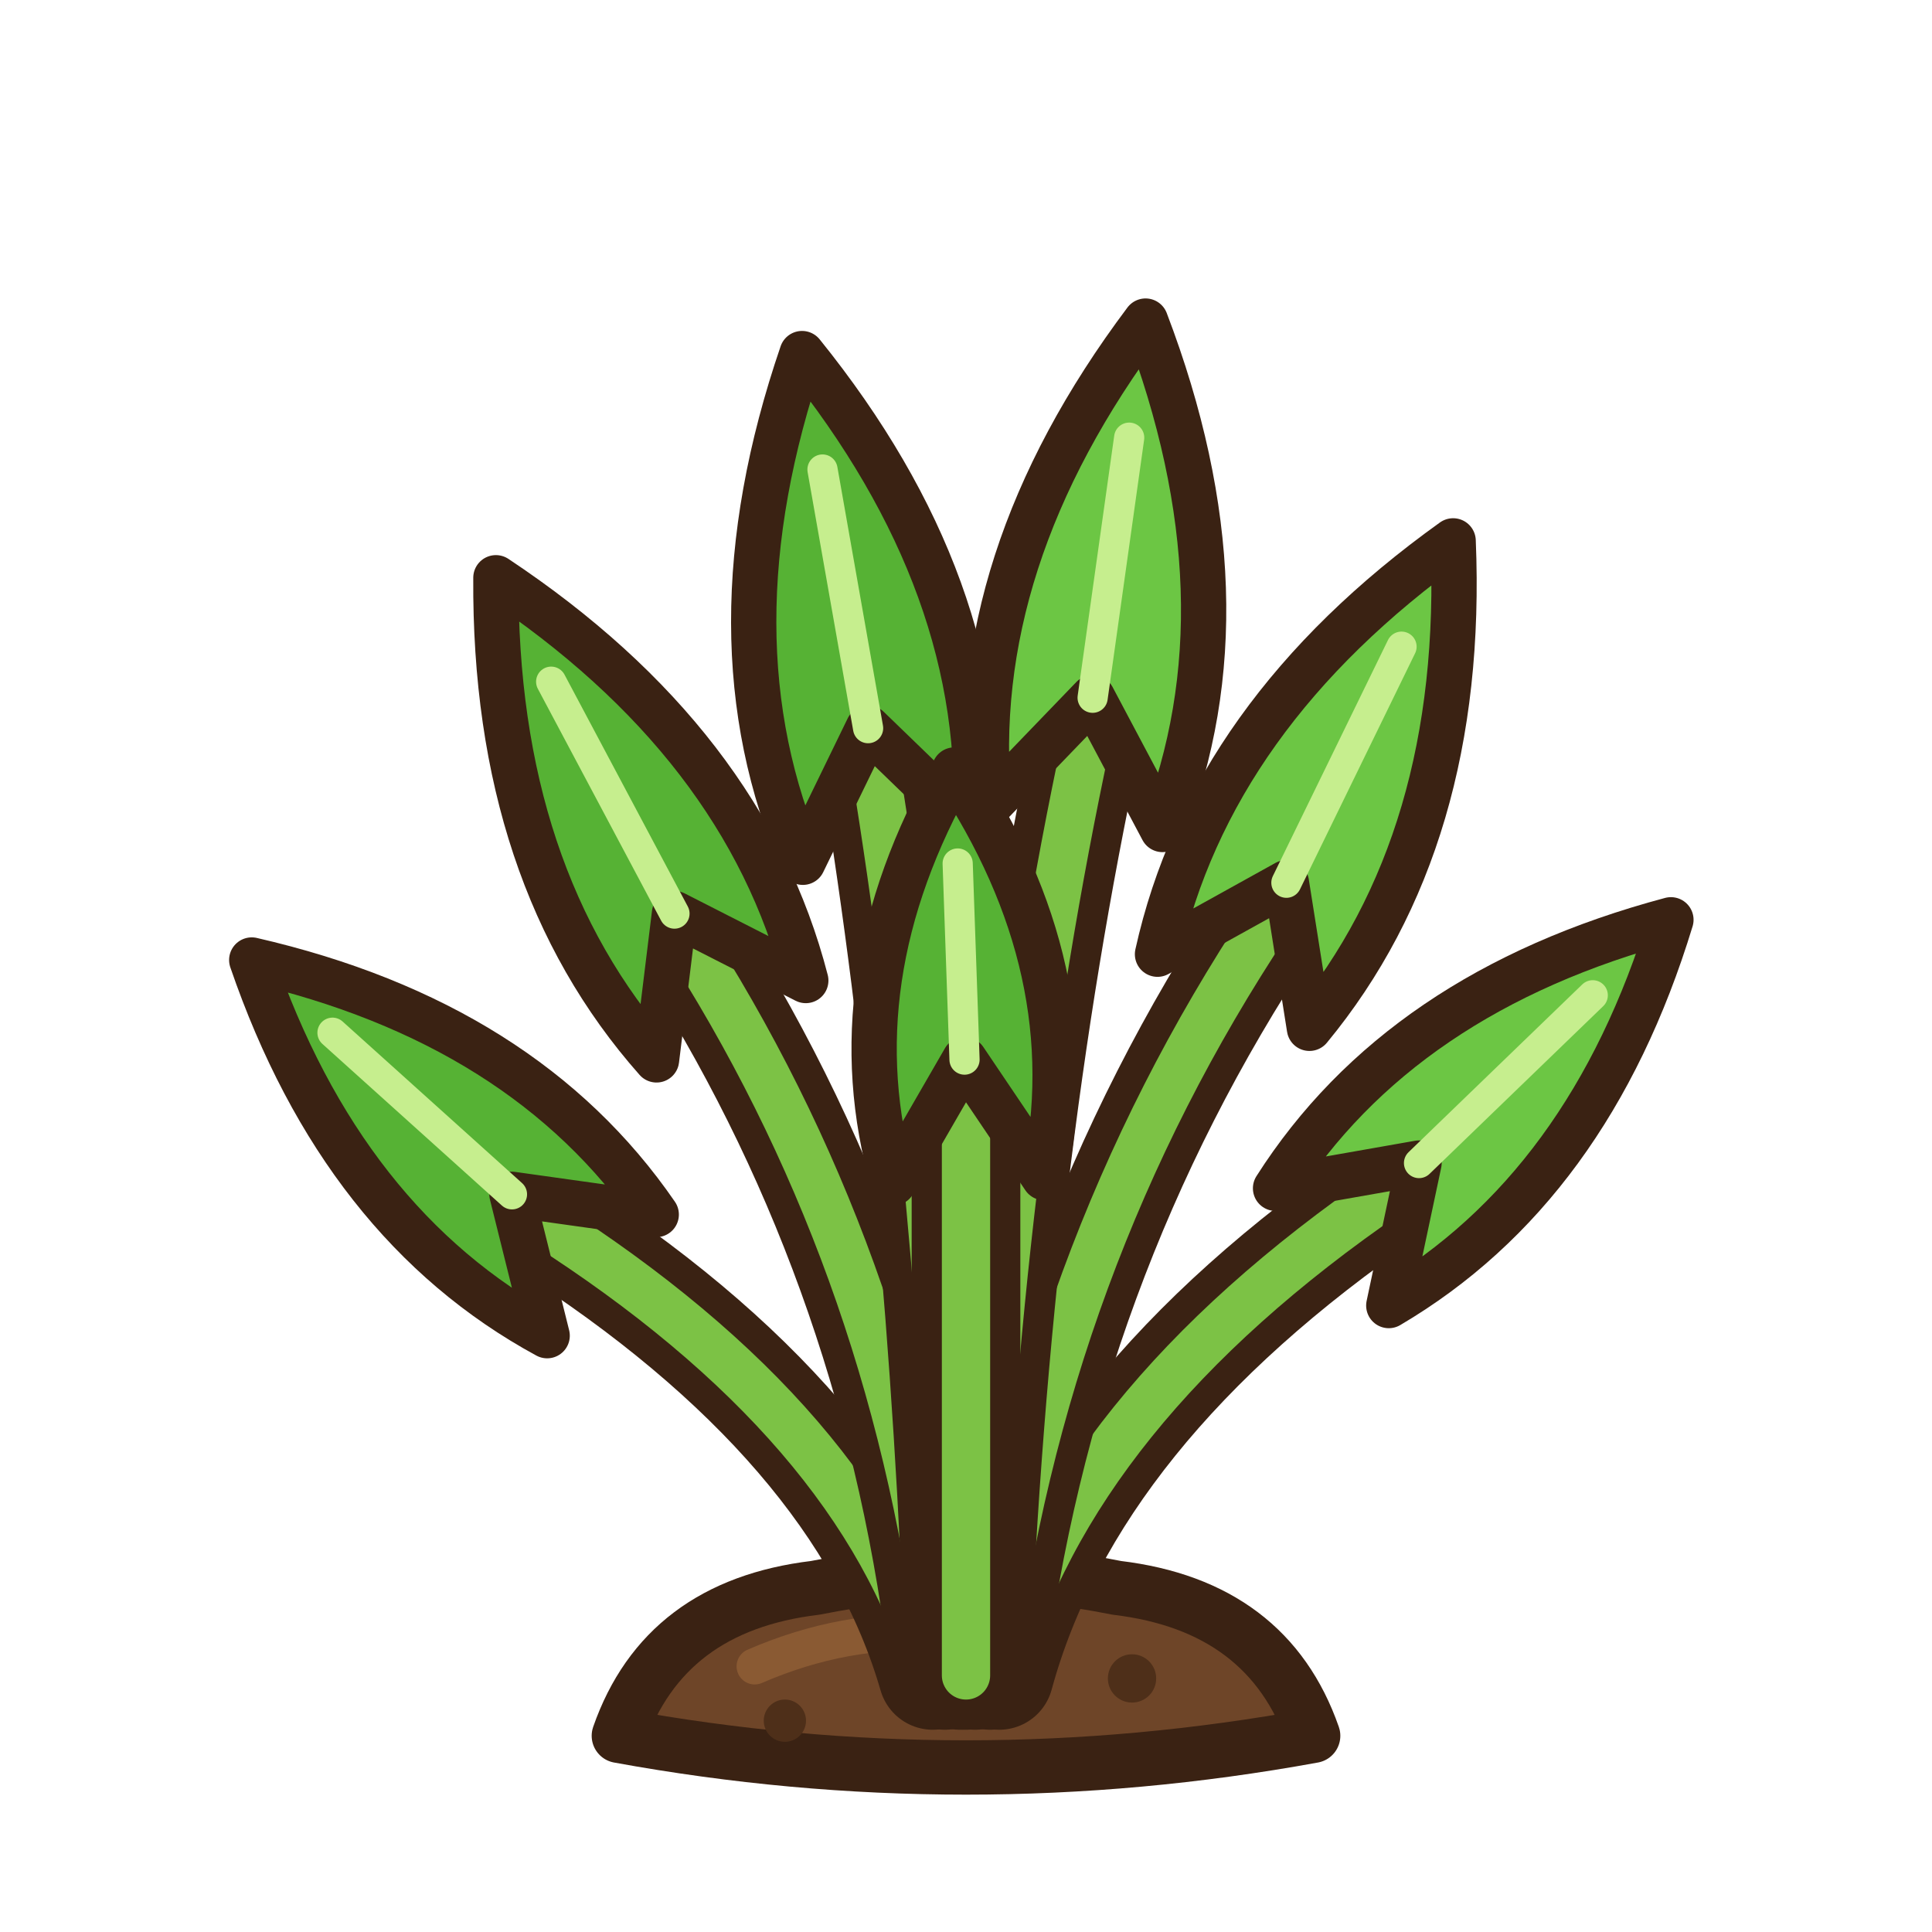
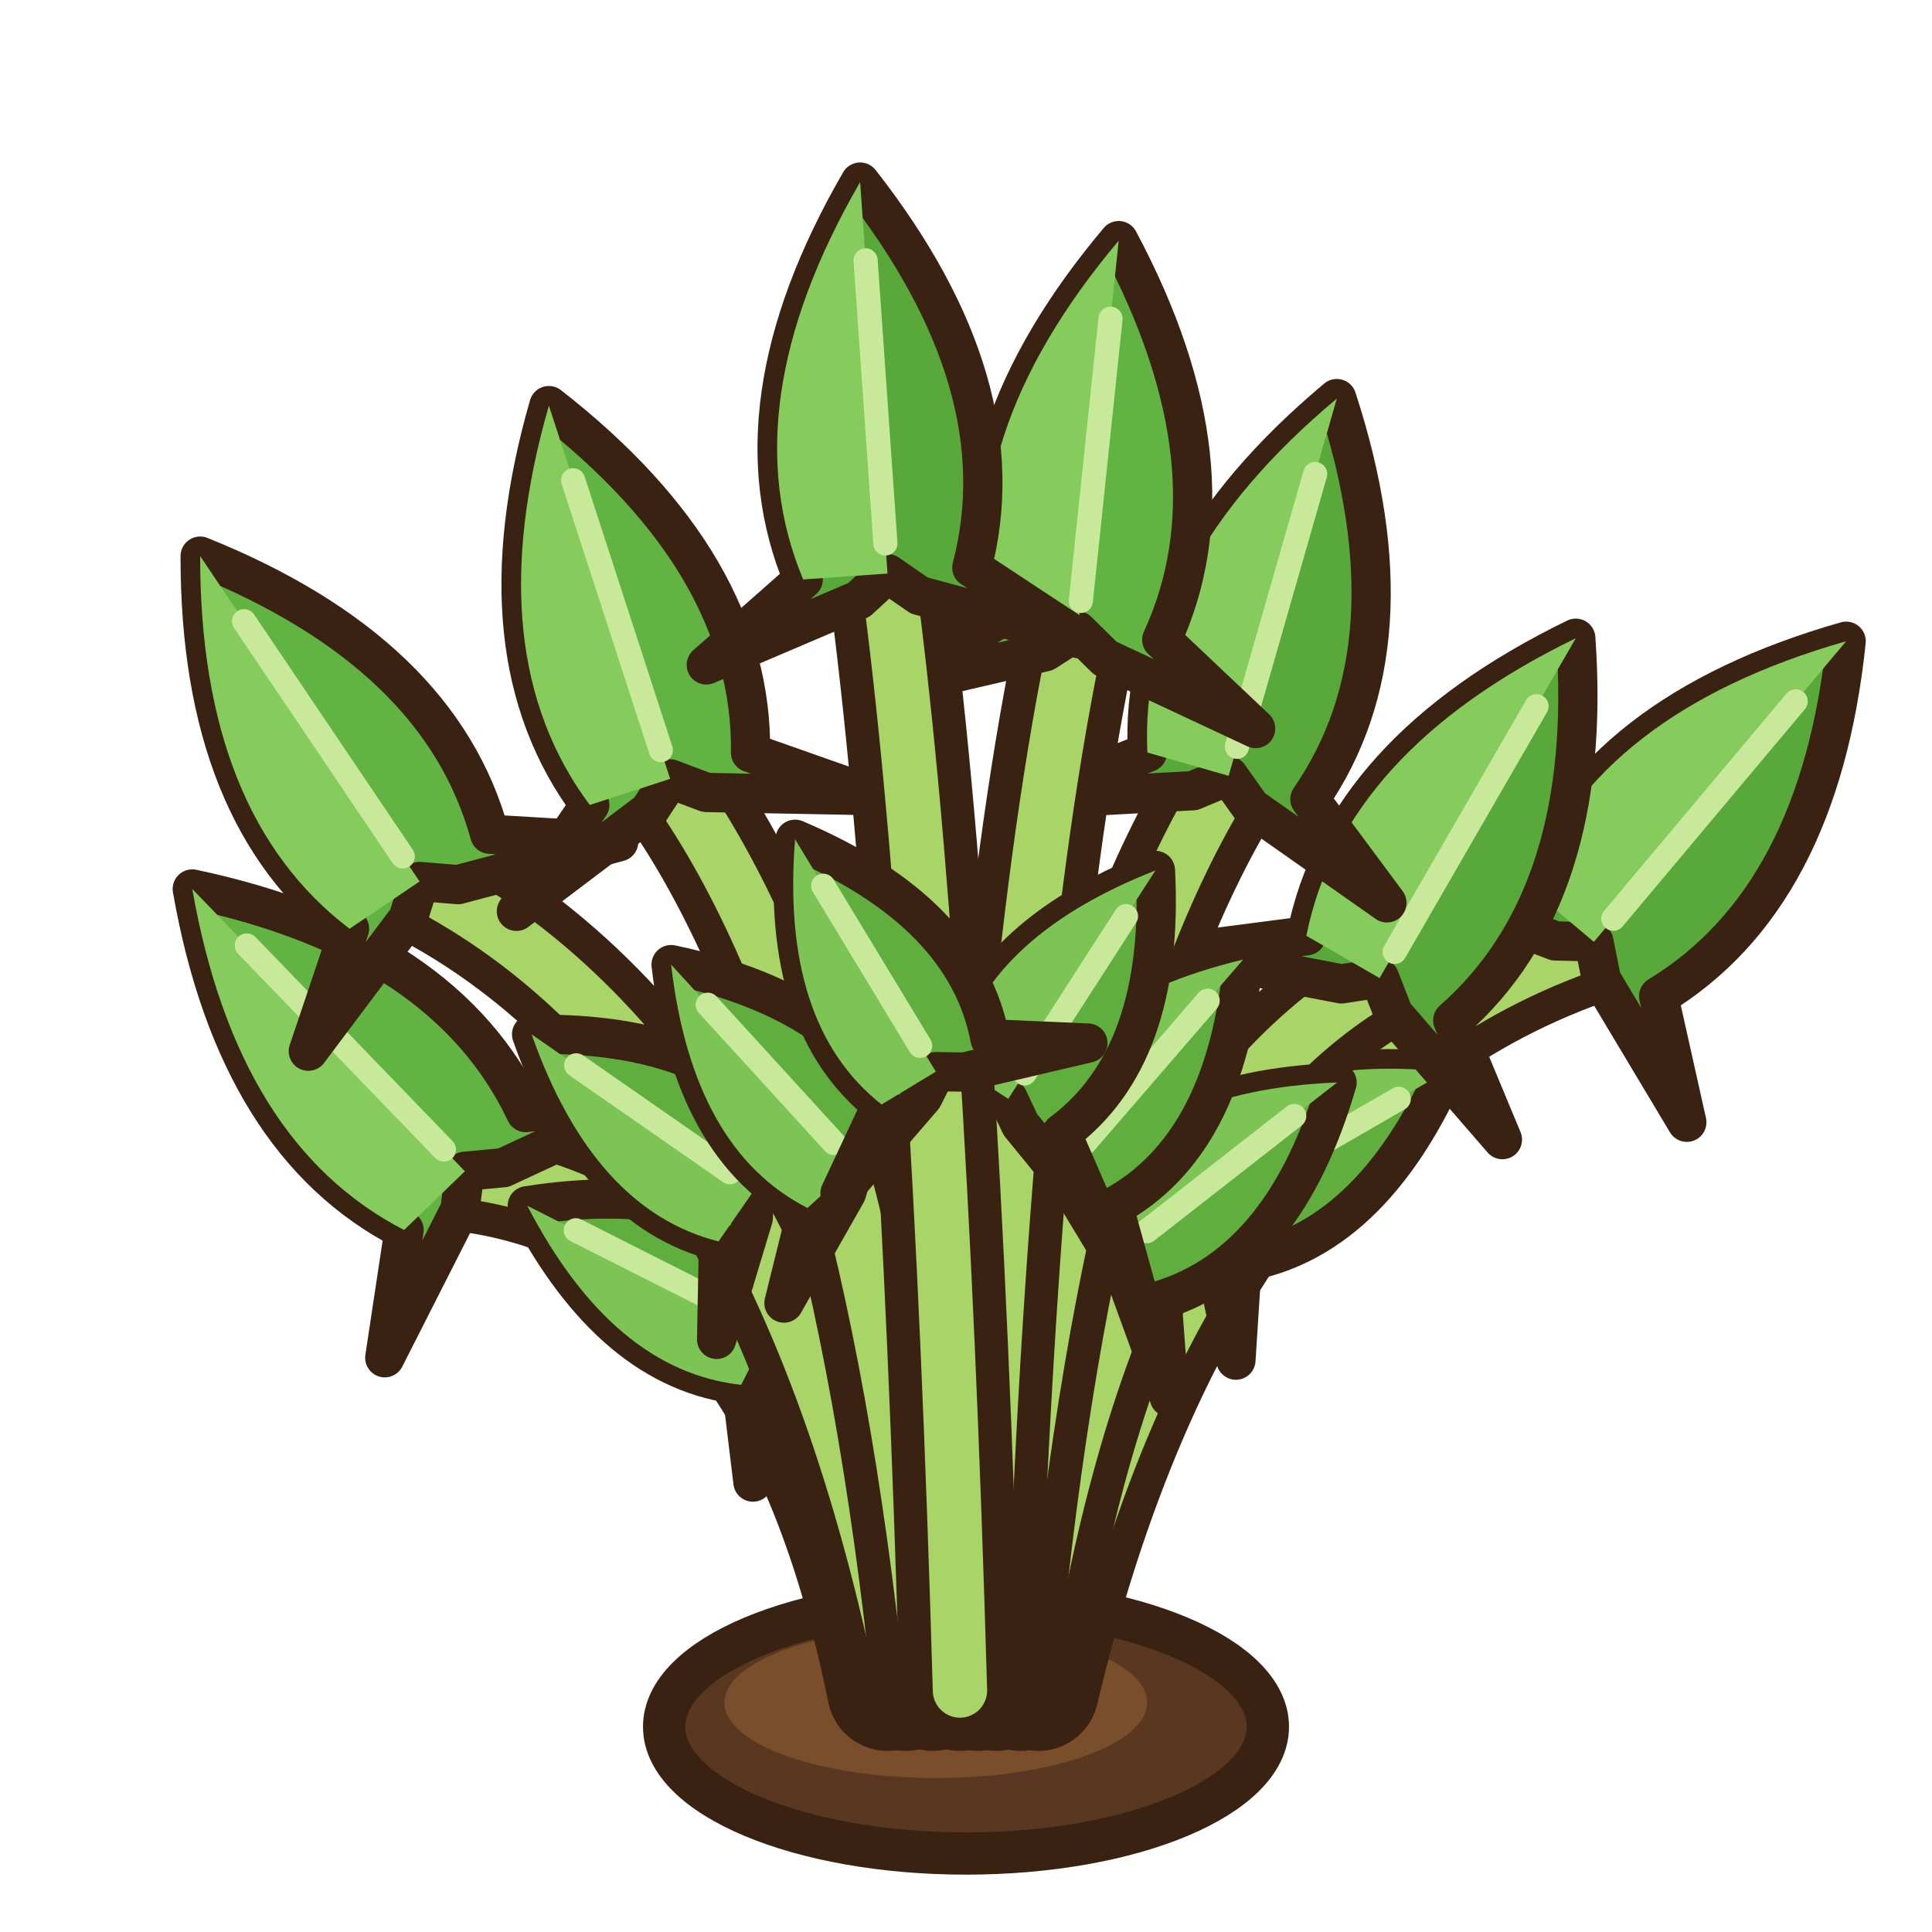
<svg xmlns="http://www.w3.org/2000/svg" viewBox="0 0 64 64" width="64" height="64">
-   <g stroke="#3a2213" stroke-linejoin="round" stroke-linecap="round">
-     <path d="M20.5 57.5Q22 53.2 27 52.6Q32 51.6 37 52.6Q42 53.2 43.5 57.5Q32 59.6 20.5 57.5Z" fill="#6e4528" stroke-width="1.8" />
-     <path d="M25 55.2Q28 53.9 31 54.1" fill="none" stroke="#8a5a33" stroke-width="1.2" />
-     <circle cx="37.5" cy="55.6" r=".8" fill="#4e2f19" stroke="none" />
-     <circle cx="26" cy="57" r=".7" fill="#4e2f19" stroke="none" />
-     <path d="M30.9 55.5Q28.5 47.2 18 40.5" fill="none" stroke-width="3.6" />
-     <path d="M30.9 55.5Q28.5 47.2 18 40.5" fill="none" stroke="#7cc245" stroke-width="1.6" />
-     <path d="M33.1 55.5Q35.5 46.7 46 39.5" fill="none" stroke-width="3.6" />
-     <path d="M33.1 55.5Q35.5 46.7 46 39.5" fill="none" stroke="#7cc245" stroke-width="1.6" />
-     <path d="M31.3 55.5Q29.8 42.3 23 31.5" fill="none" stroke-width="3.6" />
-     <path d="M31.3 55.5Q29.8 42.3 23 31.5" fill="none" stroke="#7cc245" stroke-width="1.6" />
-     <path d="M32.8 55.5Q34.5 41.8 42 30.5" fill="none" stroke-width="3.6" />
-     <path d="M32.8 55.5Q34.5 41.8 42 30.5" fill="none" stroke="#7cc245" stroke-width="1.6" />
-     <path d="M31.8 55.5Q31.2 39 29 25.5" fill="none" stroke-width="3.6" />
-     <path d="M31.8 55.5Q31.2 39 29 25.5" fill="none" stroke="#7cc245" stroke-width="1.6" />
-     <path d="M32.3 55.5Q33 38.5 36 24.5" fill="none" stroke-width="3.6" />
-     <path d="M32.3 55.5Q33 38.5 36 24.5" fill="none" stroke="#7cc245" stroke-width="1.6" />
-     <path d="M32 55.5Q32 45 32 36.5" fill="none" stroke-width="3.6" />
-     <path d="M32 55.5Q32 45 32 36.5" fill="none" stroke="#7cc245" stroke-width="1.6" />
-     <g transform="translate(18 40.5) rotate(-48)">
-       <path d="M0 -1.4L-2.7 2.6Q-4.5 -4.9 0 -13Q4.5 -4.9 2.7 2.6Z" fill="#56b234" stroke-width="1.5" />
-       <path d="M0 -1.4L0 -9.4" fill="none" stroke="#c6ee8e" stroke-width="1" />
-     </g>
-     <g transform="translate(46 39.5) rotate(46)">
-       <path d="M0 -1.4L-2.7 2.6Q-4.5 -4.9 0 -13Q4.5 -4.9 2.7 2.6Z" fill="#6cc644" stroke-width="1.5" />
-       <path d="M0 -1.4L0 -9.4" fill="none" stroke="#c6ee8e" stroke-width="1" />
-     </g>
-     <g transform="translate(23 31.5) rotate(-28)">
-       <path d="M0 -1.4L-2.8 2.6Q-4.7 -5.3 0 -14Q4.7 -5.3 2.8 2.6Z" fill="#56b234" stroke-width="1.5" />
-       <path d="M0 -1.4L0 -10.1" fill="none" stroke="#c6ee8e" stroke-width="1" />
-     </g>
-     <g transform="translate(42 30.5) rotate(26)">
-       <path d="M0 -1.4L-2.8 2.6Q-4.7 -5.3 0 -14Q4.7 -5.3 2.8 2.6Z" fill="#6cc644" stroke-width="1.5" />
-       <path d="M0 -1.4L0 -10.1" fill="none" stroke="#c6ee8e" stroke-width="1" />
-     </g>
-     <g transform="translate(29 25.5) rotate(-10)">
-       <path d="M0 -1.4L-2.9 2.6Q-4.8 -5.3 0 -14Q4.8 -5.3 2.9 2.6Z" fill="#56b234" stroke-width="1.5" />
-       <path d="M0 -1.4L0 -10.1" fill="none" stroke="#c6ee8e" stroke-width="1" />
-     </g>
-     <g transform="translate(36 24.5) rotate(8)">
-       <path d="M0 -1.4L-2.9 2.6Q-4.8 -5.3 0 -14Q4.8 -5.3 2.9 2.6Z" fill="#6cc644" stroke-width="1.5" />
-       <path d="M0 -1.4L0 -10.1" fill="none" stroke="#c6ee8e" stroke-width="1" />
-     </g>
-     <g transform="translate(32 36.5) rotate(-2)">
-       <path d="M0 -1.4L-2.5 2.6Q-4.2 -4.2 0 -11Q4.2 -4.2 2.5 2.6Z" fill="#56b234" stroke-width="1.5" />
-       <path d="M0 -1.4L0 -7.9" fill="none" stroke="#c6ee8e" stroke-width="1" />
-     </g>
+   <g stroke-linejoin="round" stroke-linecap="round" transform="translate(32 56) scale(1)">
+     <ellipse cx="0" cy="1.2" rx="10" ry="4.2" fill="#5a3720" stroke="#3a2213" stroke-width="1.4" />
+     <ellipse cx="-1" cy="0.4" rx="7" ry="2.5" fill="#7a4d2b" />
+     <path d="M-2.6 0Q-5.8 -15.8 -16.6 -17.2" fill="none" stroke="#3a2213" stroke-width="4" />
+     <path d="M-2.6 0Q-5.8 -15.8 -16.6 -17.2" fill="none" stroke="#a8d468" stroke-width="1.8" />
+     <path d="M0 -9Q3.6 -4 2.1 0L4.8 1.8L0.8 0.5L0 0L-0.8 0.5L-4.8 1.8L-2.1 0Q-3.6 -4 0 -9Z" fill="#5fae3e" stroke="#3a2213" stroke-width="1.3" transform="translate(-6.5 -12) rotate(-63.2)" />
+     <path d="M0 -9Q-3.6 -4 -2.1 0L0 0Z" fill="#7cc454" transform="translate(-6.5 -12) rotate(-63.2)" />
+     <path d="M0 -1L0 -7.2" fill="none" stroke="#c8e89a" stroke-width="0.8" transform="translate(-6.5 -12) rotate(-63.2)" />
+     <path d="M0 -13Q4.8 -5.9 2.8 0L6.2 2.6L1 0.8L0 0L-1 0.8L-6.2 2.6L-2.8 0Q-4.8 -5.9 0 -13Z" fill="#62b442" stroke="#3a2213" stroke-width="1.3" transform="translate(-16.6 -17.2) rotate(-44)" />
+     <path d="M0 -13Q-4.8 -5.9 -2.8 0L0 0Z" fill="#86cc5c" transform="translate(-16.6 -17.2) rotate(-44)" />
+     <path d="M0 -1L0 -10.4" fill="none" stroke="#c8e89a" stroke-width="0.8" transform="translate(-16.6 -17.2) rotate(-44)" />
+     <path d="M2.4 0Q7.2 -20.2 20.8 -24.8" fill="none" stroke="#3a2213" stroke-width="4" />
+     <path d="M2.4 0Q7.2 -20.2 20.8 -24.8" fill="none" stroke="#a8d468" stroke-width="1.8" />
+     <path d="M0 -9Q3.6 -4 2.1 0L4.8 1.8L0.8 0.5L0 0L-0.8 0.5L-4.8 1.8L-2.1 0Q-3.6 -4 0 -9Z" fill="#5fae3e" stroke="#3a2213" stroke-width="1.3" transform="translate(8.1 -16) rotate(60)" />
+     <path d="M0 -9Q-3.6 -4 -2.1 0L0 0Z" fill="#7cc454" transform="translate(8.1 -16) rotate(60)" />
+     <path d="M0 -1L0 -7.2" fill="none" stroke="#c8e89a" stroke-width="0.8" transform="translate(8.1 -16) rotate(60)" />
+     <path d="M0 -13Q4.8 -5.9 2.8 0L6.2 2.6L1 0.8L0 0L-1 0.8L-6.2 2.6L-2.8 0Q-4.8 -5.9 0 -13Z" fill="#58a83a" stroke="#3a2213" stroke-width="1.3" transform="translate(20.8 -24.8) rotate(40)" />
+     <path d="M0 -13Q-4.8 -5.9 -2.8 0L0 0Z" fill="#86cc5c" transform="translate(20.8 -24.8) rotate(40)" />
+     <path d="M0 -1L0 -10.4" fill="none" stroke="#c8e89a" stroke-width="0.8" transform="translate(20.8 -24.8) rotate(40)" />
+     <path d="M-2 0Q-6.2 -20.7 -18.1 -26.8" fill="none" stroke="#3a2213" stroke-width="4" />
+     <path d="M-2 0Q-6.2 -20.7 -18.1 -26.8" fill="none" stroke="#a8d468" stroke-width="1.8" />
+     <path d="M0 -9Q3.6 -4 2.1 0L4.8 1.8L0.8 0.5L0 0L-0.8 0.5L-4.8 1.8L-2.1 0Q-3.6 -4 0 -9Z" fill="#5fae3e" stroke="#3a2213" stroke-width="1.3" transform="translate(-7 -16.6) rotate(-55.2)" />
+     <path d="M0 -9Q-3.6 -4 -2.1 0L0 0Z" fill="#7cc454" transform="translate(-7 -16.6) rotate(-55.2)" />
+     <path d="M0 -1L0 -7.2" fill="none" stroke="#c8e89a" stroke-width="0.8" transform="translate(-7 -16.6) rotate(-55.2)" />
+     <path d="M0 -13Q4.8 -5.9 2.8 0L6.2 2.6L1 0.8L0 0L-1 0.8L-6.2 2.6L-2.8 0Q-4.8 -5.9 0 -13Z" fill="#62b442" stroke="#3a2213" stroke-width="1.3" transform="translate(-18.1 -26.8) rotate(-34)" />
+     <path d="M0 -13Q-4.8 -5.9 -2.8 0L0 0Z" fill="#86cc5c" transform="translate(-18.1 -26.8) rotate(-34)" />
+     <path d="M0 -1L0 -10.4" fill="none" stroke="#c8e89a" stroke-width="0.8" transform="translate(-18.1 -26.8) rotate(-34)" />
+     <path d="M1.8 0Q4.6 -18.3 13.7 -23.6" fill="none" stroke="#3a2213" stroke-width="4" />
+     <path d="M1.8 0Q4.6 -18.3 13.7 -23.6" fill="none" stroke="#a8d468" stroke-width="1.8" />
+     <path d="M0 -9Q3.6 -4 2.1 0L4.8 1.8L0.8 0.5L0 0L-0.8 0.5L-4.8 1.8L-2.1 0Q-3.6 -4 0 -9Z" fill="#5fae3e" stroke="#3a2213" stroke-width="1.3" transform="translate(5.2 -14.6) rotate(52)" />
+     <path d="M0 -9Q-3.6 -4 -2.1 0L0 0Z" fill="#7cc454" transform="translate(5.2 -14.6) rotate(52)" />
+     <path d="M0 -1L0 -7.2" fill="none" stroke="#c8e89a" stroke-width="0.8" transform="translate(5.2 -14.6) rotate(52)" />
+     <path d="M0 -13Q4.8 -5.9 2.8 0L6.2 2.6L1 0.8L0 0L-1 0.8L-6.2 2.6L-2.8 0Q-4.8 -5.9 0 -13Z" fill="#58a83a" stroke="#3a2213" stroke-width="1.3" transform="translate(13.7 -23.6) rotate(30)" />
+     <path d="M0 -13Q-4.8 -5.9 -2.8 0L0 0Z" fill="#86cc5c" transform="translate(13.7 -23.6) rotate(30)" />
+     <path d="M0 -1L0 -10.4" fill="none" stroke="#c8e89a" stroke-width="0.8" transform="translate(13.7 -23.6) rotate(30)" />
+     <path d="M-1.1 0Q-3.3 -21.2 -9.8 -30.2" fill="none" stroke="#3a2213" stroke-width="4" />
+     <path d="M-1.1 0Q-3.3 -21.2 -9.8 -30.2" fill="none" stroke="#a8d468" stroke-width="1.8" />
+     <path d="M0 -9Q3.6 -4 2.1 0L4.8 1.8L0.8 0.5L0 0L-0.8 0.5L-4.8 1.8L-2.1 0Q-3.6 -4 0 -9Z" fill="#5fae3e" stroke="#3a2213" stroke-width="1.3" transform="translate(-3.7 -17.4) rotate(-42.4)" />
+     <path d="M0 -9Q-3.6 -4 -2.1 0L0 0Z" fill="#7cc454" transform="translate(-3.7 -17.4) rotate(-42.4)" />
+     <path d="M0 -1L0 -7.2" fill="none" stroke="#c8e89a" stroke-width="0.8" transform="translate(-3.7 -17.4) rotate(-42.4)" />
+     <path d="M0 -13Q4.8 -5.9 2.8 0L6.2 2.6L1 0.8L0 0L-1 0.8L-6.2 2.6L-2.8 0Q-4.8 -5.9 0 -13Z" fill="#62b442" stroke="#3a2213" stroke-width="1.3" transform="translate(-9.8 -30.2) rotate(-18)" />
+     <path d="M0 -13Q-4.8 -5.9 -2.8 0L0 0Z" fill="#86cc5c" transform="translate(-9.8 -30.2) rotate(-18)" />
+     <path d="M0 -1L0 -10.4" fill="none" stroke="#c8e89a" stroke-width="0.8" transform="translate(-9.8 -30.2) rotate(-18)" />
+     <path d="M1 0Q2.9 -21.1 8.7 -30.3" fill="none" stroke="#3a2213" stroke-width="4" />
+     <path d="M1 0Q2.9 -21.1 8.7 -30.3" fill="none" stroke="#a8d468" stroke-width="1.8" />
+     <path d="M0 -9Q3.6 -4 2.1 0L4.8 1.8L0.8 0.5L0 0L-0.8 0.5L-4.8 1.8L-2.1 0Q-3.6 -4 0 -9Z" fill="#5fae3e" stroke="#3a2213" stroke-width="1.3" transform="translate(3.3 -17.4) rotate(40.8)" />
+     <path d="M0 -9Q-3.6 -4 -2.1 0L0 0Z" fill="#7cc454" transform="translate(3.3 -17.4) rotate(40.8)" />
+     <path d="M0 -1L0 -7.2" fill="none" stroke="#c8e89a" stroke-width="0.8" transform="translate(3.3 -17.4) rotate(40.8)" />
+     <path d="M0 -13Q4.8 -5.9 2.8 0L6.2 2.6L1 0.8L0 0L-1 0.8L-6.2 2.6L-2.8 0Q-4.8 -5.9 0 -13Z" fill="#58a83a" stroke="#3a2213" stroke-width="1.3" transform="translate(8.7 -30.3) rotate(16)" />
+     <path d="M0 -13Q-4.8 -5.9 -2.8 0L0 0Z" fill="#86cc5c" transform="translate(8.7 -30.3) rotate(16)" />
+     <path d="M0 -1L0 -10.4" fill="none" stroke="#c8e89a" stroke-width="0.8" transform="translate(8.7 -30.3) rotate(16)" />
+     <path d="M0.4 0Q1.2 -23.4 3.7 -35.1" fill="none" stroke="#3a2213" stroke-width="4" />
+     <path d="M0.4 0Q1.2 -23.4 3.7 -35.1" fill="none" stroke="#a8d468" stroke-width="1.8" />
+     <path d="M0 -9Q3.6 -4 2.1 0L4.8 1.8L0.8 0.5L0 0L-0.8 0.5L-4.8 1.8L-2.1 0Q-3.6 -4 0 -9Z" fill="#5fae3e" stroke="#3a2213" stroke-width="1.3" transform="translate(1.4 -19.6) rotate(32.8)" />
+     <path d="M0 -9Q-3.6 -4 -2.1 0L0 0Z" fill="#7cc454" transform="translate(1.4 -19.6) rotate(32.8)" />
+     <path d="M0 -1L0 -7.2" fill="none" stroke="#c8e89a" stroke-width="0.8" transform="translate(1.4 -19.6) rotate(32.8)" />
+     <path d="M0 -13Q4.8 -5.9 2.8 0L6.2 2.6L1 0.8L0 0L-1 0.8L-6.2 2.6L-2.8 0Q-4.8 -5.9 0 -13Z" fill="#62b442" stroke="#3a2213" stroke-width="1.3" transform="translate(3.7 -35.1) rotate(6)" />
+     <path d="M0 -13Q-4.8 -5.9 -2.8 0L0 0Z" fill="#86cc5c" transform="translate(3.7 -35.1) rotate(6)" />
+     <path d="M0 -1L0 -10.4" fill="none" stroke="#c8e89a" stroke-width="0.8" transform="translate(3.7 -35.1) rotate(6)" />
+     <path d="M-0.2 0Q-0.9 -24.4 -2.6 -37" fill="none" stroke="#3a2213" stroke-width="4" />
+     <path d="M-0.2 0Q-0.9 -24.4 -2.6 -37" fill="none" stroke="#a8d468" stroke-width="1.8" />
+     <path d="M0 -9Q3.6 -4 2.1 0L4.8 1.8L0.8 0.5L0 0L-0.8 0.5L-4.8 1.8L-2.1 0Q-3.6 -4 0 -9Z" fill="#5fae3e" stroke="#3a2213" stroke-width="1.3" transform="translate(-1 -20.5) rotate(-31.2)" />
+     <path d="M0 -9Q-3.6 -4 -2.1 0L0 0Z" fill="#7cc454" transform="translate(-1 -20.5) rotate(-31.2)" />
+     <path d="M0 -1L0 -7.2" fill="none" stroke="#c8e89a" stroke-width="0.8" transform="translate(-1 -20.5) rotate(-31.2)" />
+     <path d="M0 -13Q4.8 -5.9 2.8 0L6.2 2.6L1 0.8L0 0L-1 0.8L-6.2 2.6L-2.8 0Q-4.8 -5.9 0 -13Z" fill="#58a83a" stroke="#3a2213" stroke-width="1.3" transform="translate(-2.6 -37) rotate(-4)" />
+     <path d="M0 -13Q-4.8 -5.9 -2.8 0L0 0Z" fill="#86cc5c" transform="translate(-2.6 -37) rotate(-4)" />
+     <path d="M0 -1L0 -10.4" fill="none" stroke="#c8e89a" stroke-width="0.8" transform="translate(-2.6 -37) rotate(-4)" />
  </g>
</svg>
